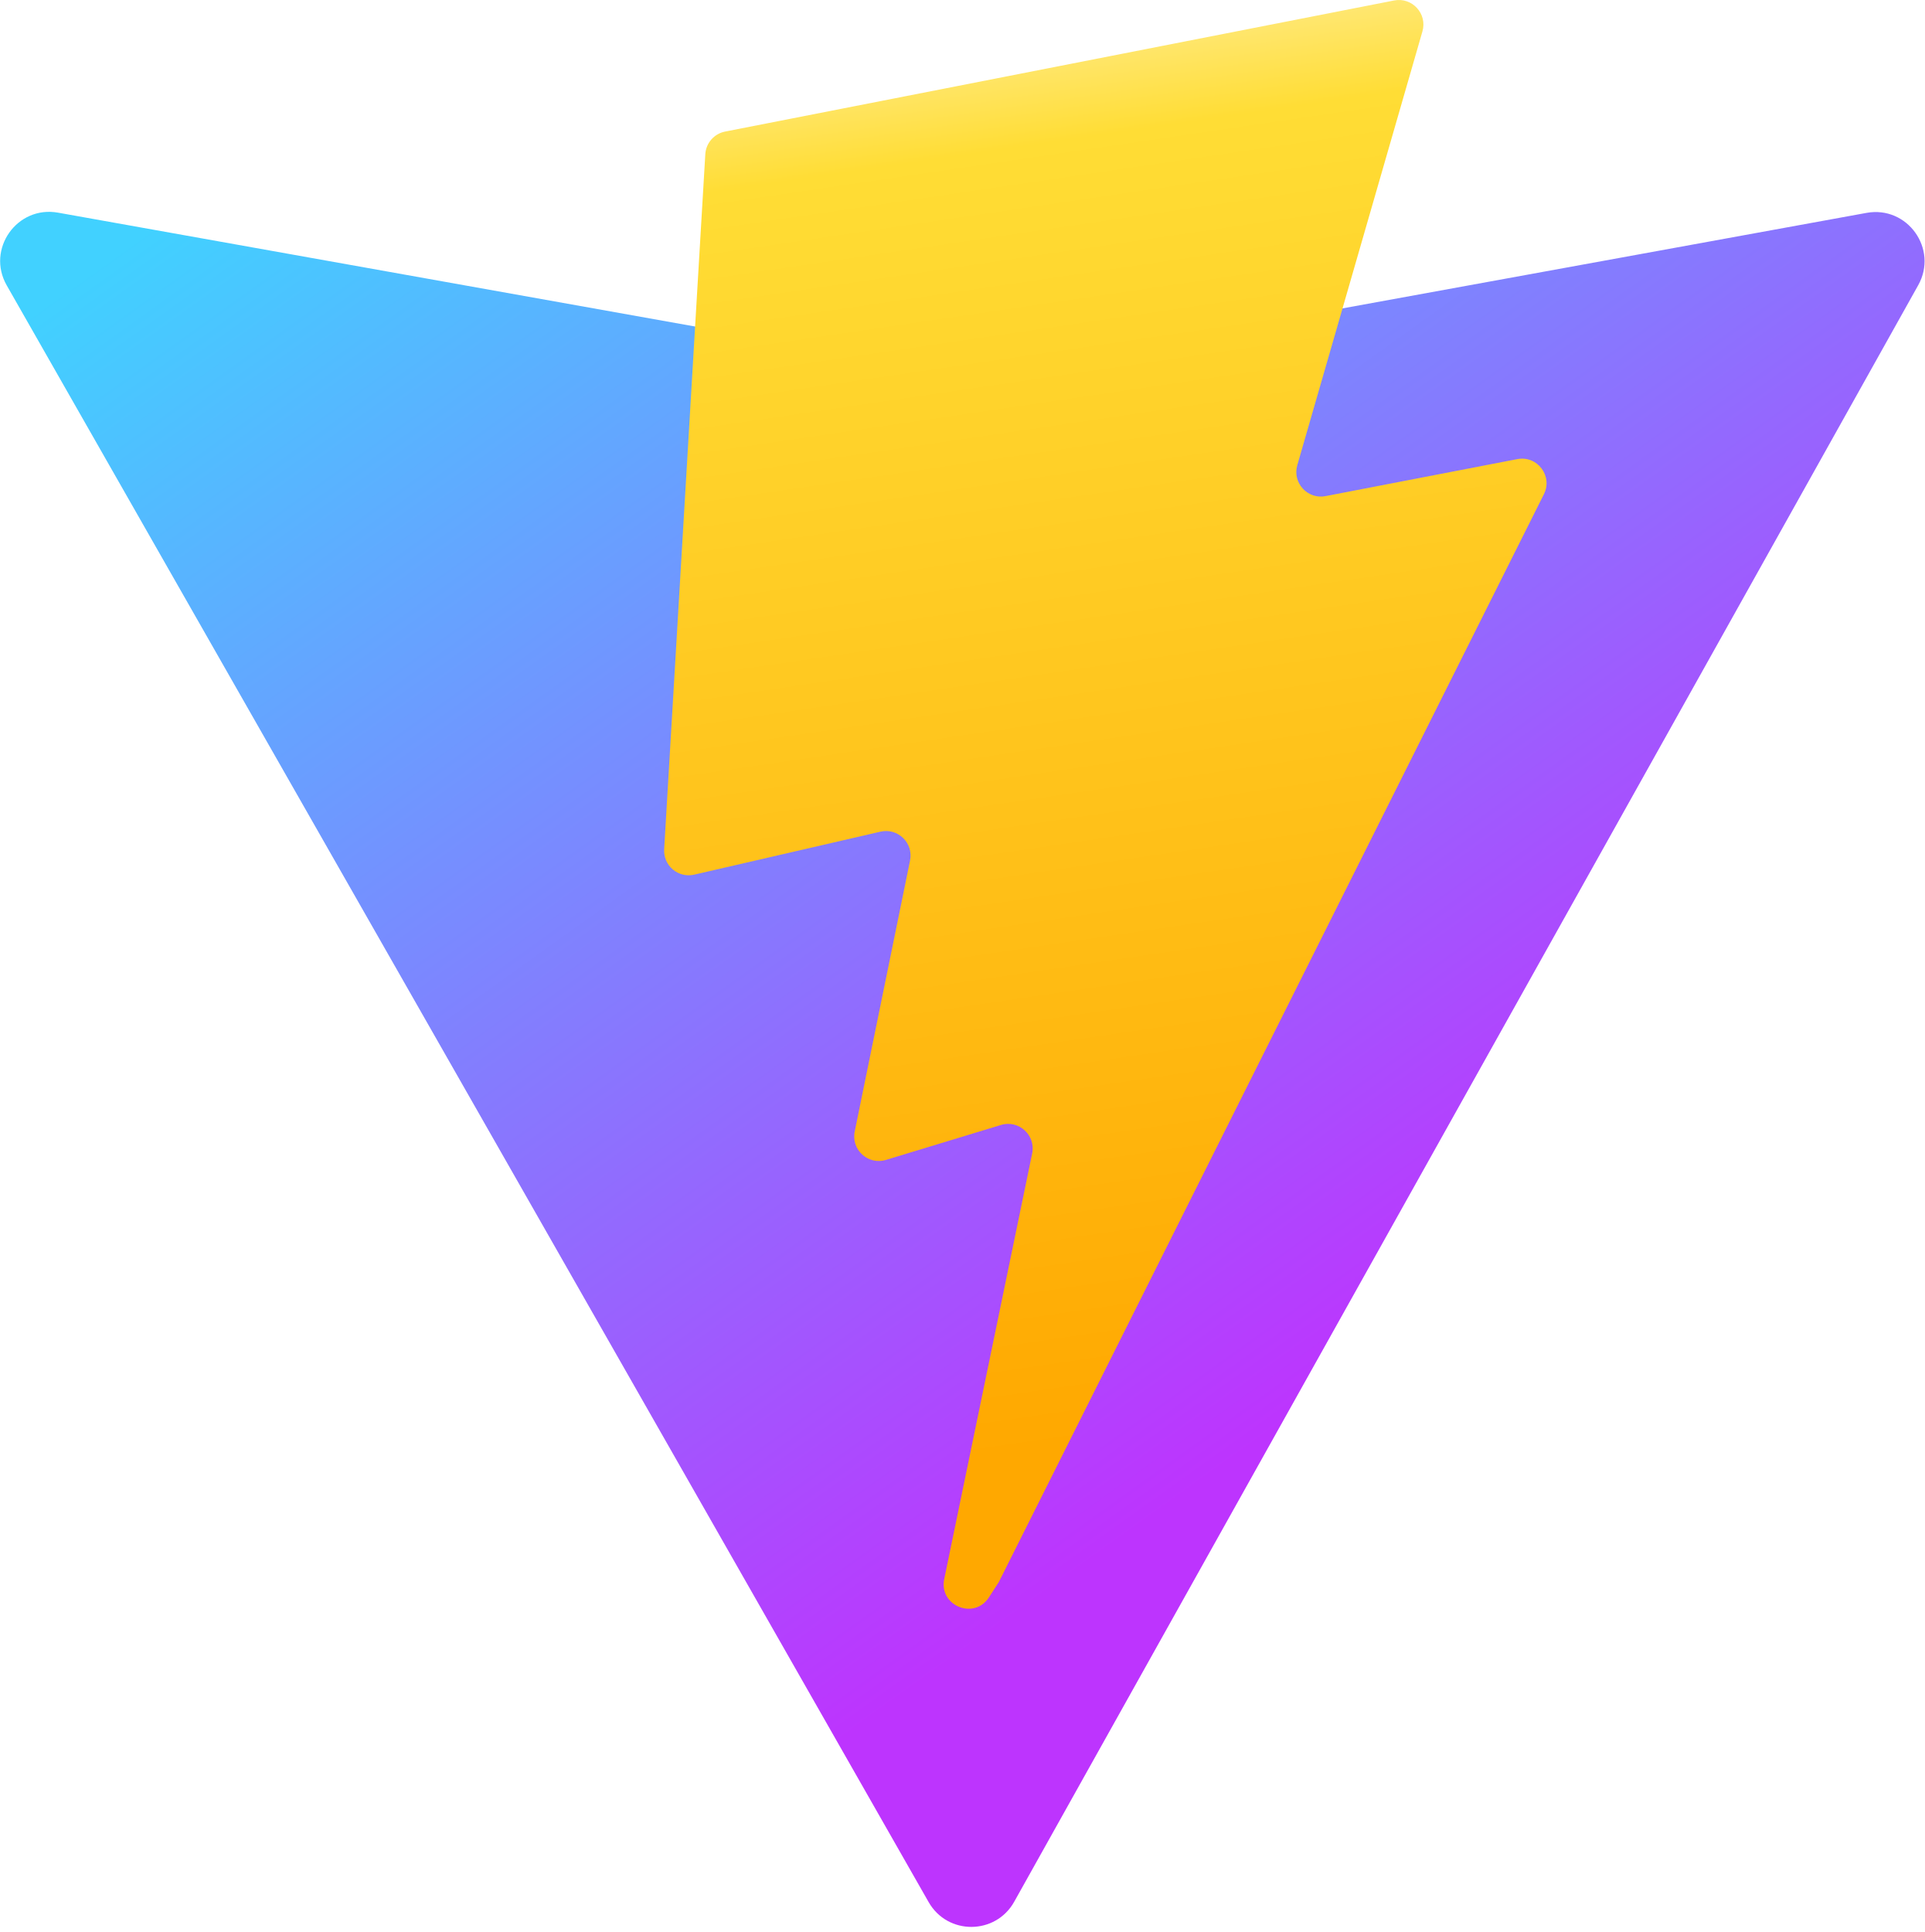
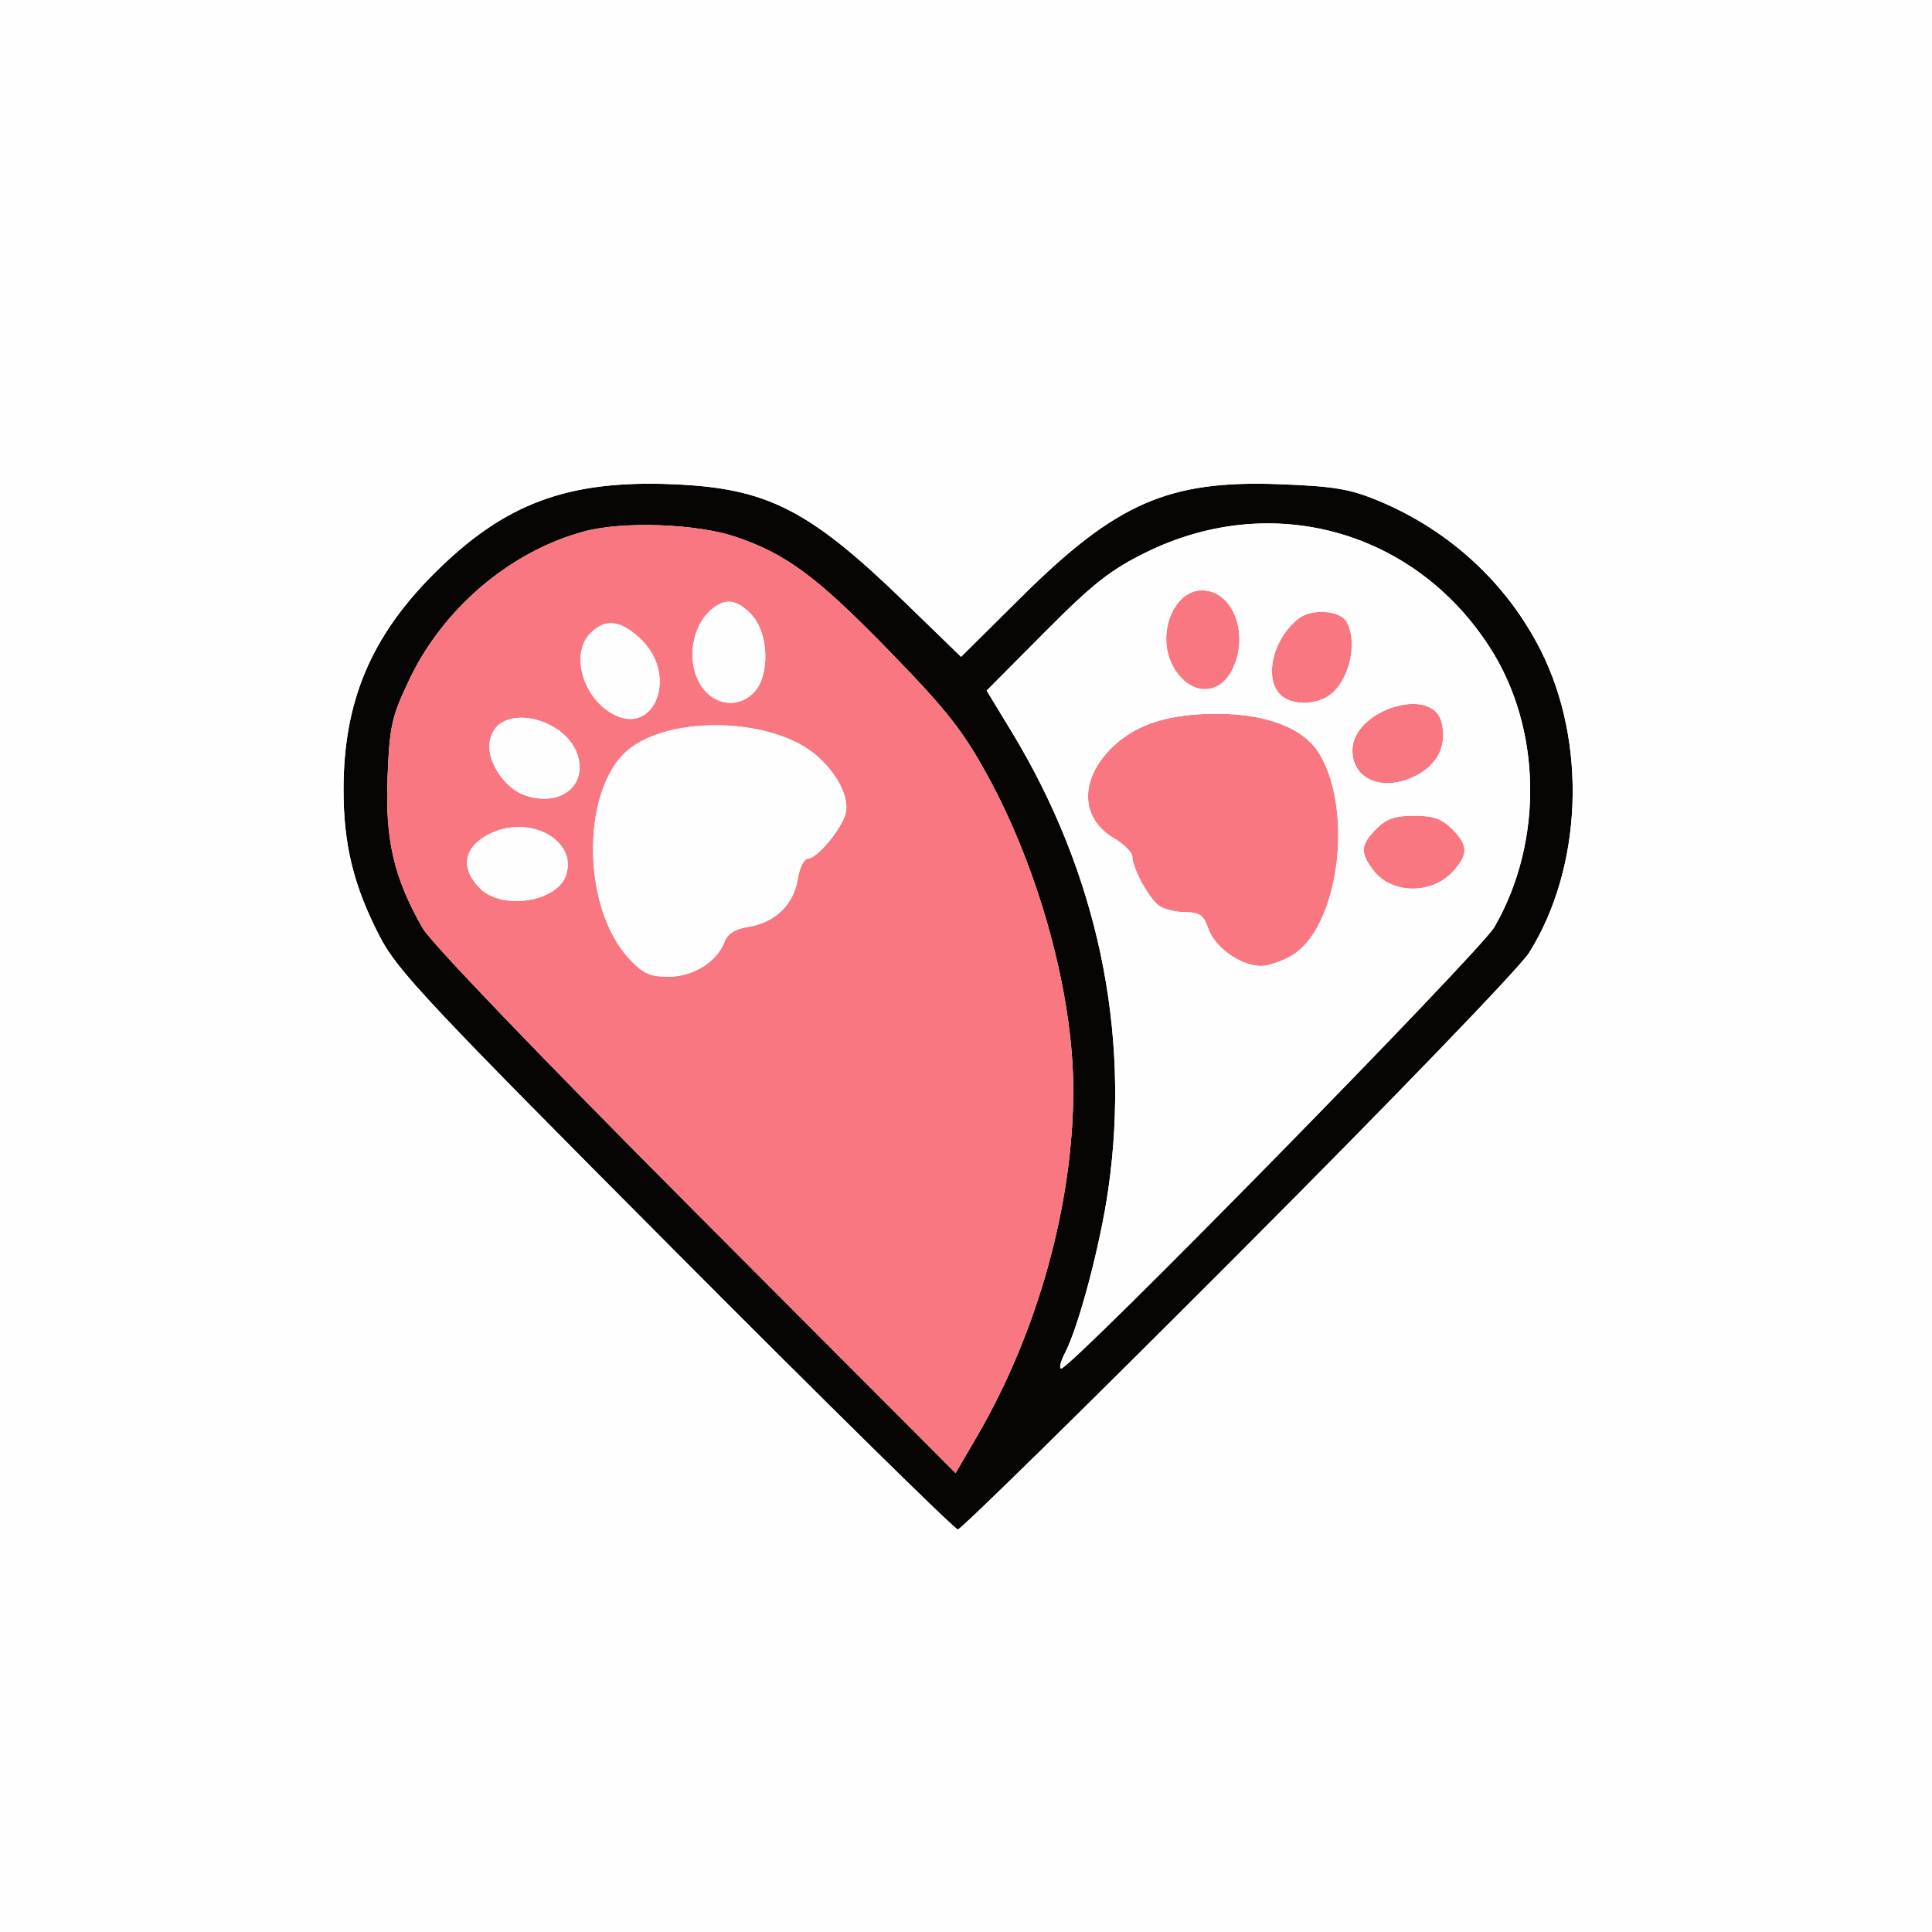
- <svg xmlns="http://www.w3.org/2000/svg" aria-hidden="true" role="img" class="iconify iconify--logos" width="31.88" height="32" preserveAspectRatio="xMidYMid meet" viewBox="0 0 256 257">
-   <defs>
-     <linearGradient id="IconifyId1813088fe1fbc01fb466" x1="-.828%" x2="57.636%" y1="7.652%" y2="78.411%">
-       <stop offset="0%" stop-color="#41D1FF" />
-       <stop offset="100%" stop-color="#BD34FE" />
-     </linearGradient>
-     <linearGradient id="IconifyId1813088fe1fbc01fb467" x1="43.376%" x2="50.316%" y1="2.242%" y2="89.03%">
-       <stop offset="0%" stop-color="#FFEA83" />
-       <stop offset="8.333%" stop-color="#FFDD35" />
-       <stop offset="100%" stop-color="#FFA800" />
-     </linearGradient>
-   </defs>
-   <path fill="url(#IconifyId1813088fe1fbc01fb466)" d="M255.153 37.938L134.897 252.976c-2.483 4.44-8.862 4.466-11.382.048L.875 37.958c-2.746-4.814 1.371-10.646 6.827-9.67l120.385 21.517a6.537 6.537 0 0 0 2.322-.004l117.867-21.483c5.438-.991 9.574 4.796 6.877 9.62Z" />
-   <path fill="url(#IconifyId1813088fe1fbc01fb467)" d="M185.432.063L96.44 17.501a3.268 3.268 0 0 0-2.634 3.014l-5.474 92.456a3.268 3.268 0 0 0 3.997 3.378l24.777-5.718c2.318-.535 4.413 1.507 3.936 3.838l-7.361 36.047c-.495 2.426 1.782 4.5 4.151 3.78l15.304-4.649c2.372-.72 4.652 1.36 4.15 3.788l-11.698 56.621c-.732 3.542 3.979 5.473 5.943 2.437l1.313-2.028l72.516-144.72c1.215-2.423-.88-5.186-3.54-4.672l-25.505 4.922c-2.396.462-4.435-1.77-3.759-4.114l16.646-57.705c.677-2.35-1.37-4.583-3.769-4.113Z" />
+ <svg xmlns="http://www.w3.org/2000/svg" width="360" height="360" viewBox="0 0 360 360">
+   <g>
+     <path d="M 230.67 233.75 C202.54,261.94 179.06,285.00 178.48,285.00 C177.91,285.00 154.24,261.71 125.90,233.25 C79.36,186.52 74.00,180.81 70.71,174.41 C65.86,164.99 64.00,157.38 64.01,147.04 C64.03,130.74 69.11,118.65 80.85,106.91 C93.95,93.80 105.73,89.40 125.47,90.23 C143.00,90.96 150.85,94.98 168.79,112.40 L 179.08 122.39 L 190.29 111.27 C208.01,93.70 217.72,89.45 238.40,90.22 C248.53,90.60 251.53,91.10 256.81,93.29 C270.06,98.79 280.77,108.65 287.10,121.19 C295.77,138.38 294.89,161.59 284.95,177.50 C283.19,180.31 259.45,204.92 230.67,233.75 ZM 129.70 226.00 L 178.06 274.50 L 182.13 267.50 C193.39,248.15 200.01,224.24 199.99,203.03 C199.98,185.22 193.66,162.11 183.97,144.44 C179.44,136.18 176.41,132.33 166.01,121.61 C152.35,107.54 146.54,103.21 137.02,100.01 C129.80,97.58 116.14,97.09 108.95,99.00 C95.18,102.67 82.62,113.28 76.29,126.60 C72.96,133.62 72.60,135.22 72.21,144.90 C71.75,156.51 73.39,163.56 78.76,172.96 C80.29,175.66 100.97,197.18 129.70,226.00 ZM 198.45 252.09 C197.62,253.69 197.31,255.00 197.75,255.00 C199.59,255.00 275.88,177.24 278.48,172.71 C287.66,156.74 287.30,135.69 277.59,120.61 C263.50,98.75 236.88,91.41 213.50,102.95 C206.87,106.22 203.64,108.77 194.68,117.79 L 183.85 128.68 L 188.50 136.34 C204.47,162.65 210.73,192.19 206.53,221.50 C205.04,231.94 201.03,247.10 198.45,252.09 Z" fill="rgb(7,4,4)" />
+     <path d="M 129.70 226.00 C100.97,197.18 80.29,175.66 78.76,172.96 C73.39,163.56 71.75,156.51 72.21,144.90 C72.60,135.22 72.96,133.62 76.29,126.60 C82.62,113.28 95.18,102.67 108.95,99.00 C116.14,97.09 129.80,97.58 137.02,100.01 C146.54,103.21 152.35,107.54 166.01,121.61 C176.41,132.33 179.44,136.18 183.97,144.44 C193.66,162.11 199.98,185.22 199.99,203.03 C200.01,224.24 193.39,248.15 182.13,267.50 L 178.06 274.50 ZM 117.33 178.75 C119.83,181.41 121.15,182.00 124.56,182.00 C129.16,182.00 133.57,179.26 135.00,175.51 C135.59,173.96 136.96,173.11 139.56,172.68 C144.45,171.89 147.89,168.53 148.65,163.81 C148.99,161.69 149.83,160.00 150.54,160.00 C152.24,160.00 156.85,154.46 157.58,151.53 C158.32,148.59 155.95,143.98 151.99,140.64 C144.05,133.96 126.14,133.21 117.72,139.20 C108.28,145.92 108.05,168.92 117.33,178.75 ZM 240.82 177.97 C238.99,179.08 236.38,179.99 235.00,179.99 C231.25,179.99 226.40,176.59 225.18,173.09 C224.27,170.49 223.58,169.99 220.80,169.97 C218.99,169.95 216.78,169.39 215.90,168.72 C214.01,167.27 211.00,161.71 211.00,159.65 C211.00,158.85 209.44,157.28 207.54,156.16 C201.24,152.44 201.13,145.17 207.30,139.20 C211.67,134.96 217.80,133.00 226.69,133.00 C236.16,133.00 243.05,135.72 245.92,140.58 C252.29,151.38 249.38,172.75 240.82,177.97 ZM 89.45 165.55 C93.59,169.68 103.90,168.06 105.50,163.01 C107.59,156.42 98.46,151.64 91.07,155.46 C86.34,157.91 85.71,161.80 89.45,165.55 ZM 131.07 128.37 C133.63,131.62 137.91,131.86 140.60,128.90 C143.50,125.69 143.21,117.92 140.08,114.58 C137.43,111.77 135.37,111.39 132.91,113.28 C128.62,116.57 127.71,124.09 131.07,128.37 ZM 247.06 129.97 C244.24,131.48 240.37,131.23 238.57,129.43 C235.46,126.32 237.20,119.03 241.95,115.28 C244.44,113.32 249.77,113.71 250.96,115.93 C253.23,120.17 251.11,127.80 247.06,129.97 ZM 113.22 132.44 C121.64,138.34 126.97,125.83 119.05,118.75 C115.40,115.49 112.73,115.27 110.00,118.00 C106.54,121.46 108.20,128.92 113.22,132.44 ZM 229.54 124.92 C226.93,129.97 221.33,129.47 218.46,123.93 C215.47,118.13 218.69,110.00 223.98,110.00 C229.81,110.00 232.93,118.37 229.54,124.92 ZM 270.75 162.37 C266.84,166.68 259.44,166.64 256.02,162.30 C253.39,158.95 253.47,157.44 256.45,154.45 C258.35,152.56 259.96,152.00 263.50,152.00 C267.04,152.00 268.65,152.56 270.55,154.45 C273.59,157.50 273.63,159.19 270.75,162.37 ZM 97.39 148.02 C102.83,150.22 108.00,147.77 108.00,143.00 C108.00,133.98 92.07,129.79 91.20,138.58 C90.87,141.96 93.92,146.62 97.39,148.02 ZM 264.72 144.03 C258.50,147.82 252.00,145.67 252.00,139.81 C252.00,132.31 266.86,127.62 268.61,134.57 C269.59,138.49 268.18,141.92 264.72,144.03 Z" fill="rgb(248,119,128)" />
+     <path d="M 0.00 180.00 L 0.00 0.00 L 180.00 0.00 L 360.00 0.00 L 360.00 180.00 L 360.00 360.00 L 180.00 360.00 L 0.00 360.00 L 0.00 180.00 ZM 230.67 233.75 C259.45,204.92 283.19,180.31 284.95,177.50 C294.89,161.59 295.77,138.38 287.10,121.19 C280.77,108.65 270.06,98.79 256.81,93.29 C251.53,91.10 248.53,90.60 238.40,90.22 C217.72,89.45 208.01,93.70 190.29,111.27 L 179.08 122.39 L 168.79 112.40 C150.85,94.98 143.00,90.96 125.47,90.23 C105.73,89.40 93.95,93.80 80.85,106.91 C69.11,118.65 64.03,130.74 64.01,147.04 C64.00,157.38 65.86,164.99 70.71,174.41 C74.00,180.81 79.36,186.52 125.90,233.25 C154.24,261.71 177.91,285.00 178.48,285.00 C179.06,285.00 202.54,261.94 230.67,233.75 ZM 198.45 252.09 C201.03,247.10 205.04,231.94 206.53,221.50 C210.73,192.19 204.47,162.65 188.50,136.34 L 183.85 128.68 L 194.68 117.79 C203.64,108.77 206.87,106.22 213.50,102.95 C236.88,91.41 263.50,98.75 277.59,120.61 C287.30,135.69 287.66,156.74 278.48,172.71 C275.88,177.24 199.59,255.00 197.75,255.00 C197.31,255.00 197.62,253.69 198.45,252.09 ZM 240.82 177.97 C249.38,172.75 252.29,151.38 245.92,140.58 C243.05,135.72 236.16,133.00 226.69,133.00 C217.80,133.00 211.67,134.96 207.30,139.20 C201.13,145.17 201.24,152.44 207.54,156.16 C209.44,157.28 211.00,158.85 211.00,159.65 C211.00,161.71 214.01,167.27 215.90,168.72 C216.78,169.39 218.99,169.95 220.80,169.97 C223.58,169.99 224.27,170.49 225.18,173.09 C226.40,176.59 231.25,179.99 235.00,179.99 C236.38,179.99 238.99,179.08 240.82,177.97 ZM 270.75 162.37 C273.63,159.19 273.59,157.50 270.55,154.45 C268.65,152.56 267.04,152.00 263.50,152.00 C259.96,152.00 258.35,152.56 256.45,154.45 C253.47,157.44 253.39,158.95 256.02,162.30 C259.44,166.64 266.84,166.68 270.75,162.37 ZM 264.72 144.03 C268.18,141.92 269.59,138.49 268.61,134.57 C266.86,127.62 252.00,132.31 252.00,139.81 C252.00,145.67 258.50,147.82 264.72,144.03 ZM 247.06 129.97 C251.11,127.80 253.23,120.17 250.96,115.93 C249.77,113.71 244.44,113.32 241.95,115.28 C237.20,119.03 235.46,126.32 238.57,129.43 C240.37,131.23 244.24,131.48 247.06,129.97 ZM 229.54 124.92 C232.93,118.37 229.81,110.00 223.98,110.00 C218.69,110.00 215.47,118.13 218.46,123.93 C221.33,129.47 226.93,129.97 229.54,124.92 ZM 117.33 178.75 C108.05,168.92 108.28,145.92 117.72,139.20 C126.14,133.21 144.05,133.96 151.99,140.64 C155.95,143.98 158.32,148.59 157.58,151.53 C156.85,154.46 152.24,160.00 150.54,160.00 C149.83,160.00 148.99,161.69 148.65,163.81 C147.89,168.53 144.45,171.89 139.56,172.68 C136.96,173.11 135.59,173.96 135.00,175.51 C133.57,179.26 129.16,182.00 124.56,182.00 C121.15,182.00 119.83,181.41 117.33,178.75 ZM 89.45 165.55 C85.71,161.80 86.34,157.91 91.07,155.46 C98.46,151.64 107.59,156.42 105.50,163.01 C103.90,168.06 93.59,169.68 89.45,165.55 ZM 97.39 148.02 C93.92,146.62 90.87,141.96 91.20,138.58 C92.07,129.79 108.00,133.98 108.00,143.00 C108.00,147.77 102.83,150.22 97.39,148.02 ZM 113.22 132.44 C108.20,128.92 106.54,121.46 110.00,118.00 C112.73,115.27 115.40,115.49 119.05,118.75 C126.97,125.83 121.64,138.34 113.22,132.44 ZM 131.07 128.37 C127.71,124.09 128.62,116.57 132.91,113.28 C135.37,111.39 137.43,111.77 140.08,114.58 C143.21,117.92 143.50,125.69 140.60,128.90 C137.91,131.86 133.63,131.62 131.07,128.37 Z" fill="rgb(254,254,254)" />
+   </g>
</svg>
